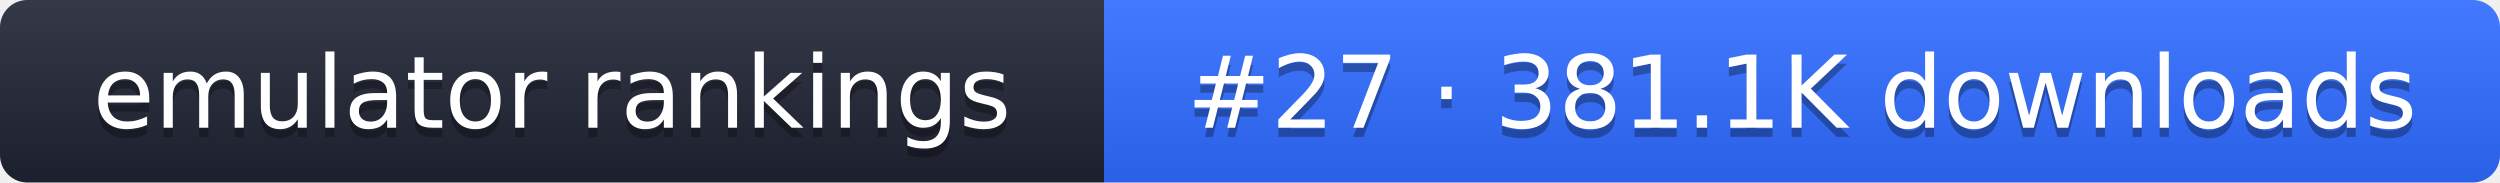
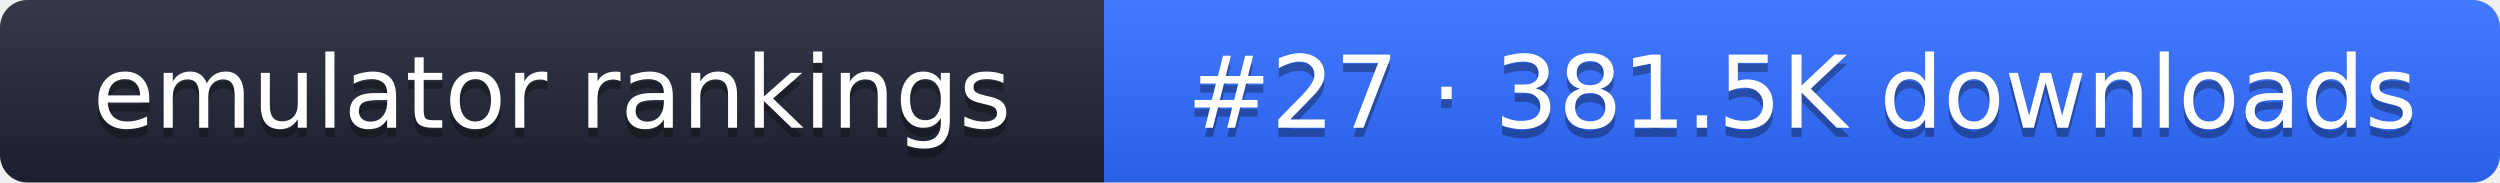
- <svg xmlns="http://www.w3.org/2000/svg" width="274" height="20" role="img" aria-label="emulator rankings: #27 · 381.1K downloads">
+ <svg xmlns="http://www.w3.org/2000/svg" width="274" height="20" role="img" aria-label="emulator rankings: #27 · 381.5K downloads">
  <linearGradient id="g" x2="0" y2="100%">
    <stop offset="0" stop-color="#fff" stop-opacity=".1" />
    <stop offset="1" stop-opacity=".1" />
  </linearGradient>
  <clipPath id="r">
    <rect width="274" height="20" rx="3" fill="#fff" />
  </clipPath>
  <g clip-path="url(#r)">
    <rect width="121" height="20" fill="#1f2433" />
    <rect x="121" width="153" height="20" fill="#2f6bff" />
    <rect width="274" height="20" fill="url(#g)" />
  </g>
  <g fill="#fff" text-anchor="middle" font-family="Verdana,DejaVu Sans,sans-serif" font-size="11">
    <text x="60.5" y="15" fill="#010101" fill-opacity=".3">emulator rankings</text>
    <text x="60.5" y="14">emulator rankings</text>
-     <text x="197.5" y="15" fill="#010101" fill-opacity=".3">#27 · 381.1K downloads</text>
-     <text x="197.5" y="14">#27 · 381.1K downloads</text>
+     <text x="197.5" y="15" fill="#010101" fill-opacity=".3">#27 · 381.5K downloads</text>
+     <text x="197.5" y="14">#27 · 381.5K downloads</text>
  </g>
</svg>
